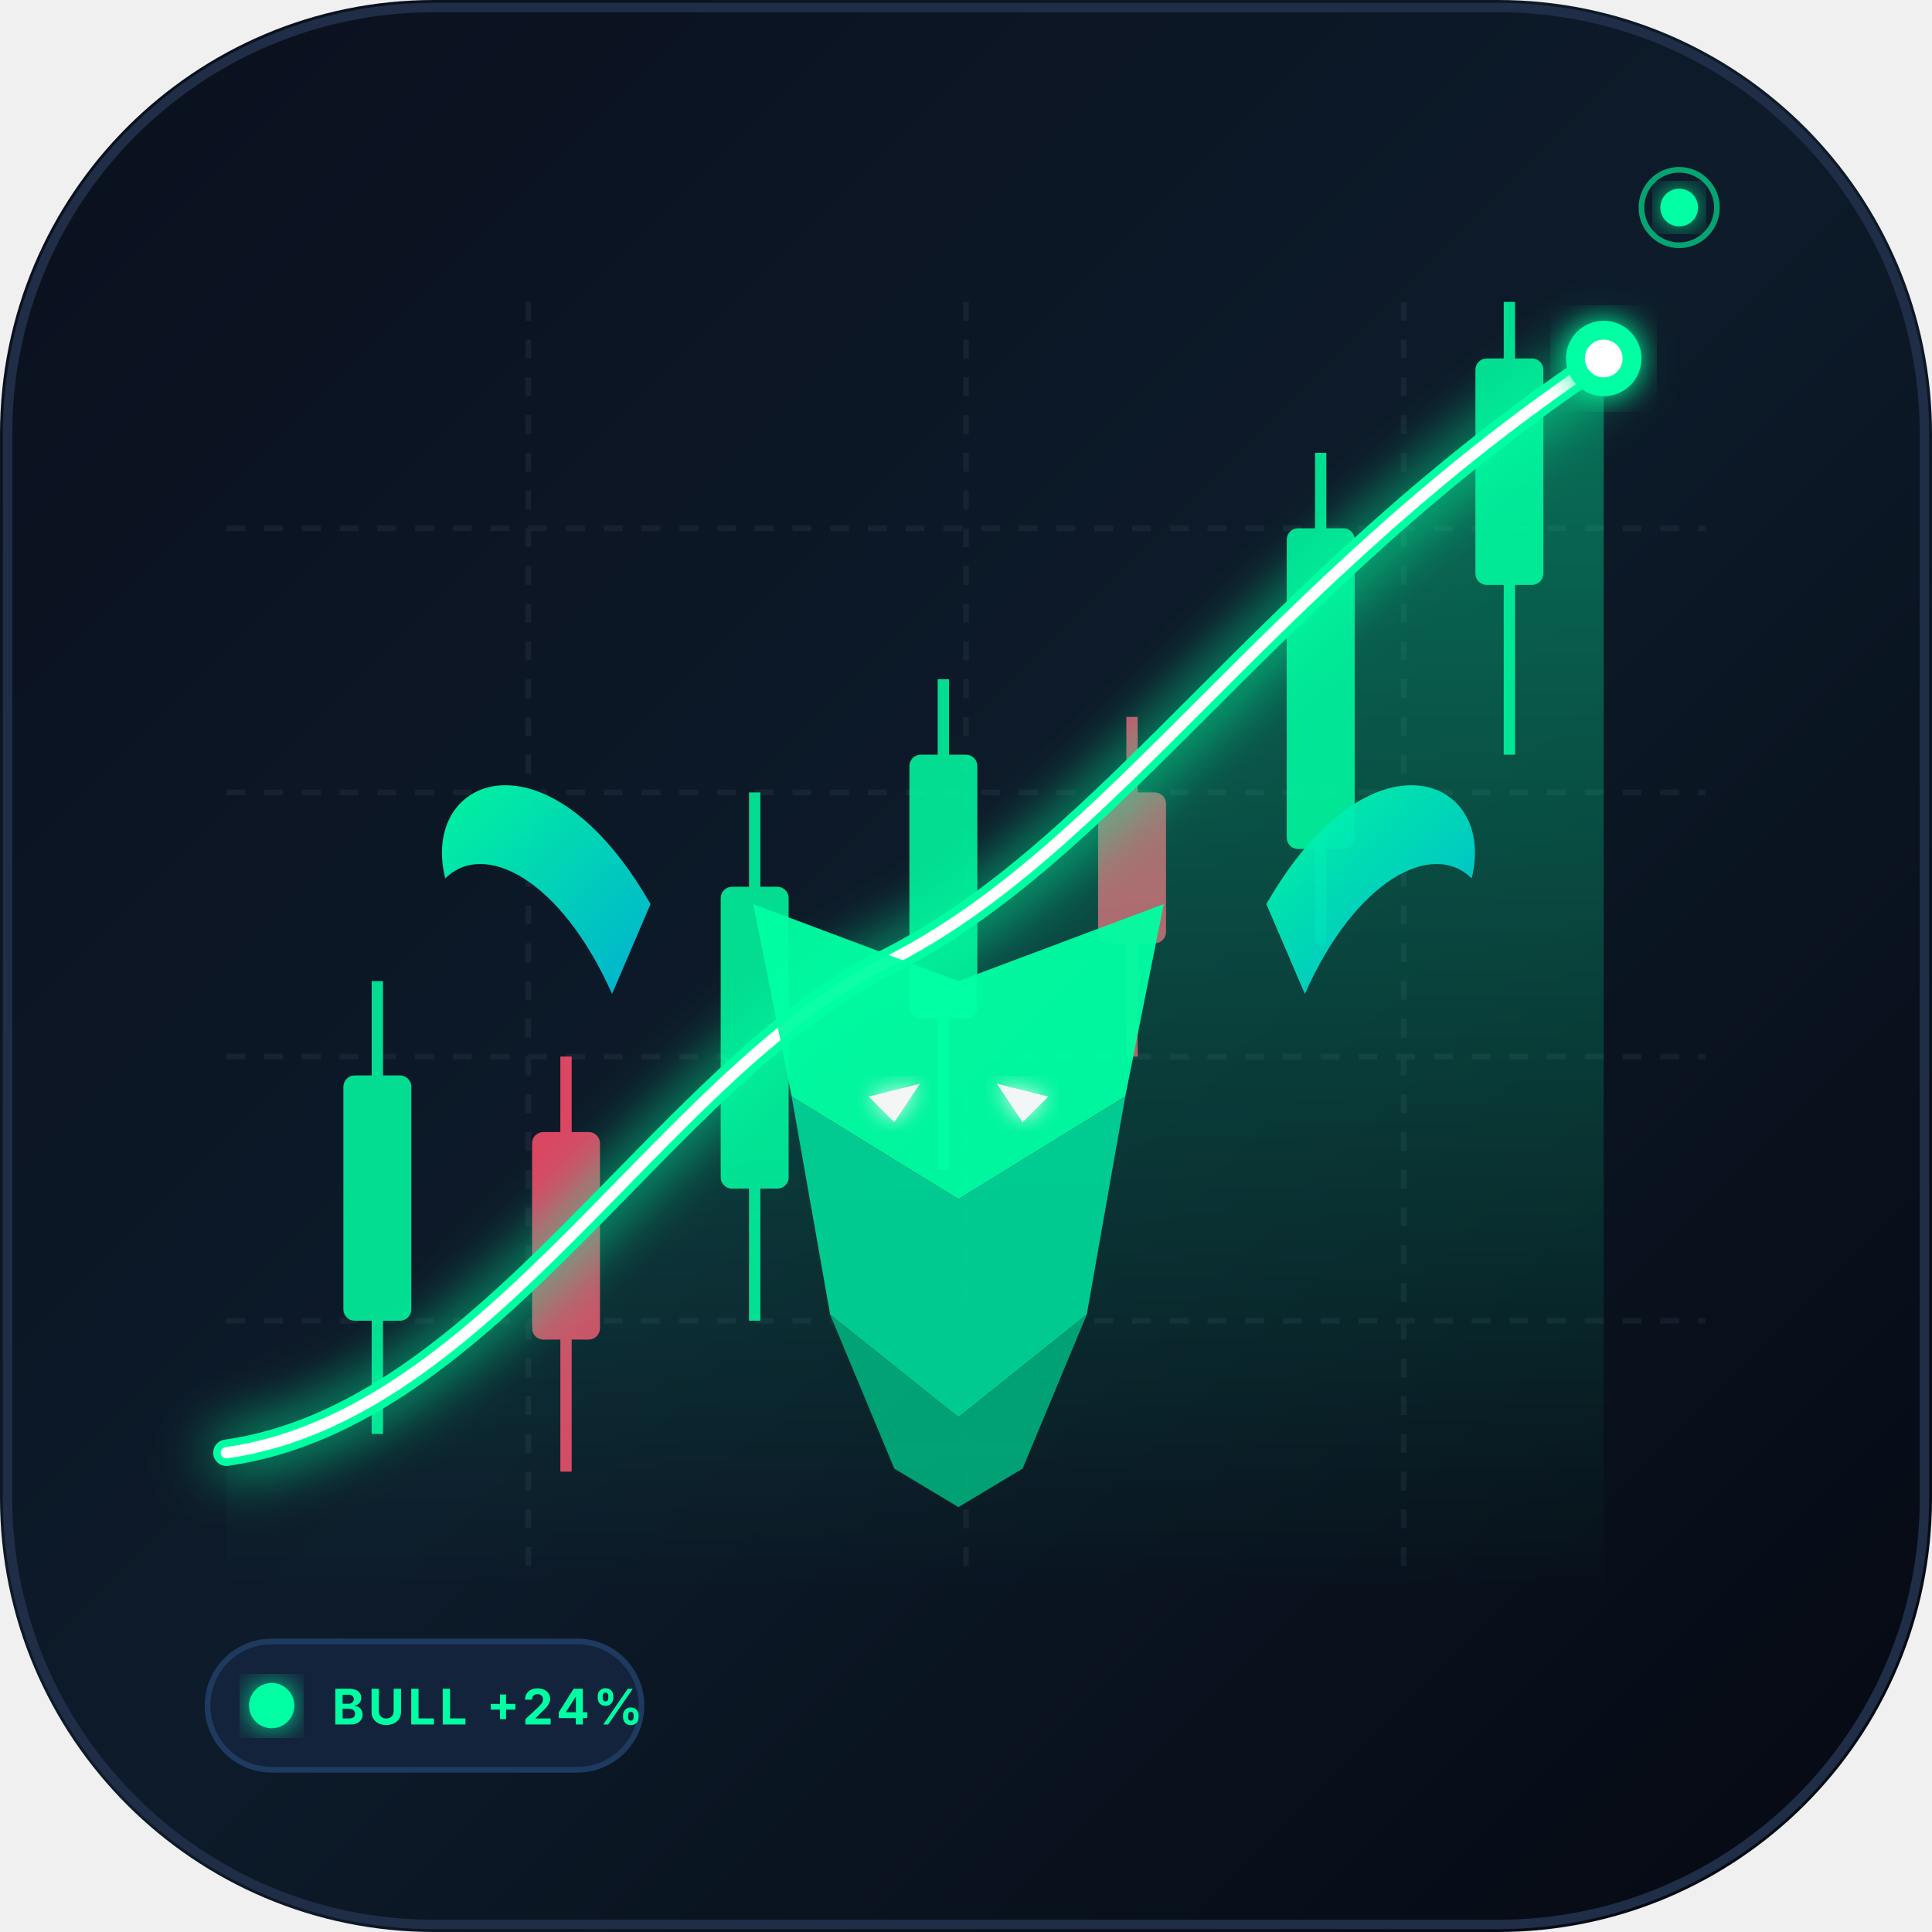
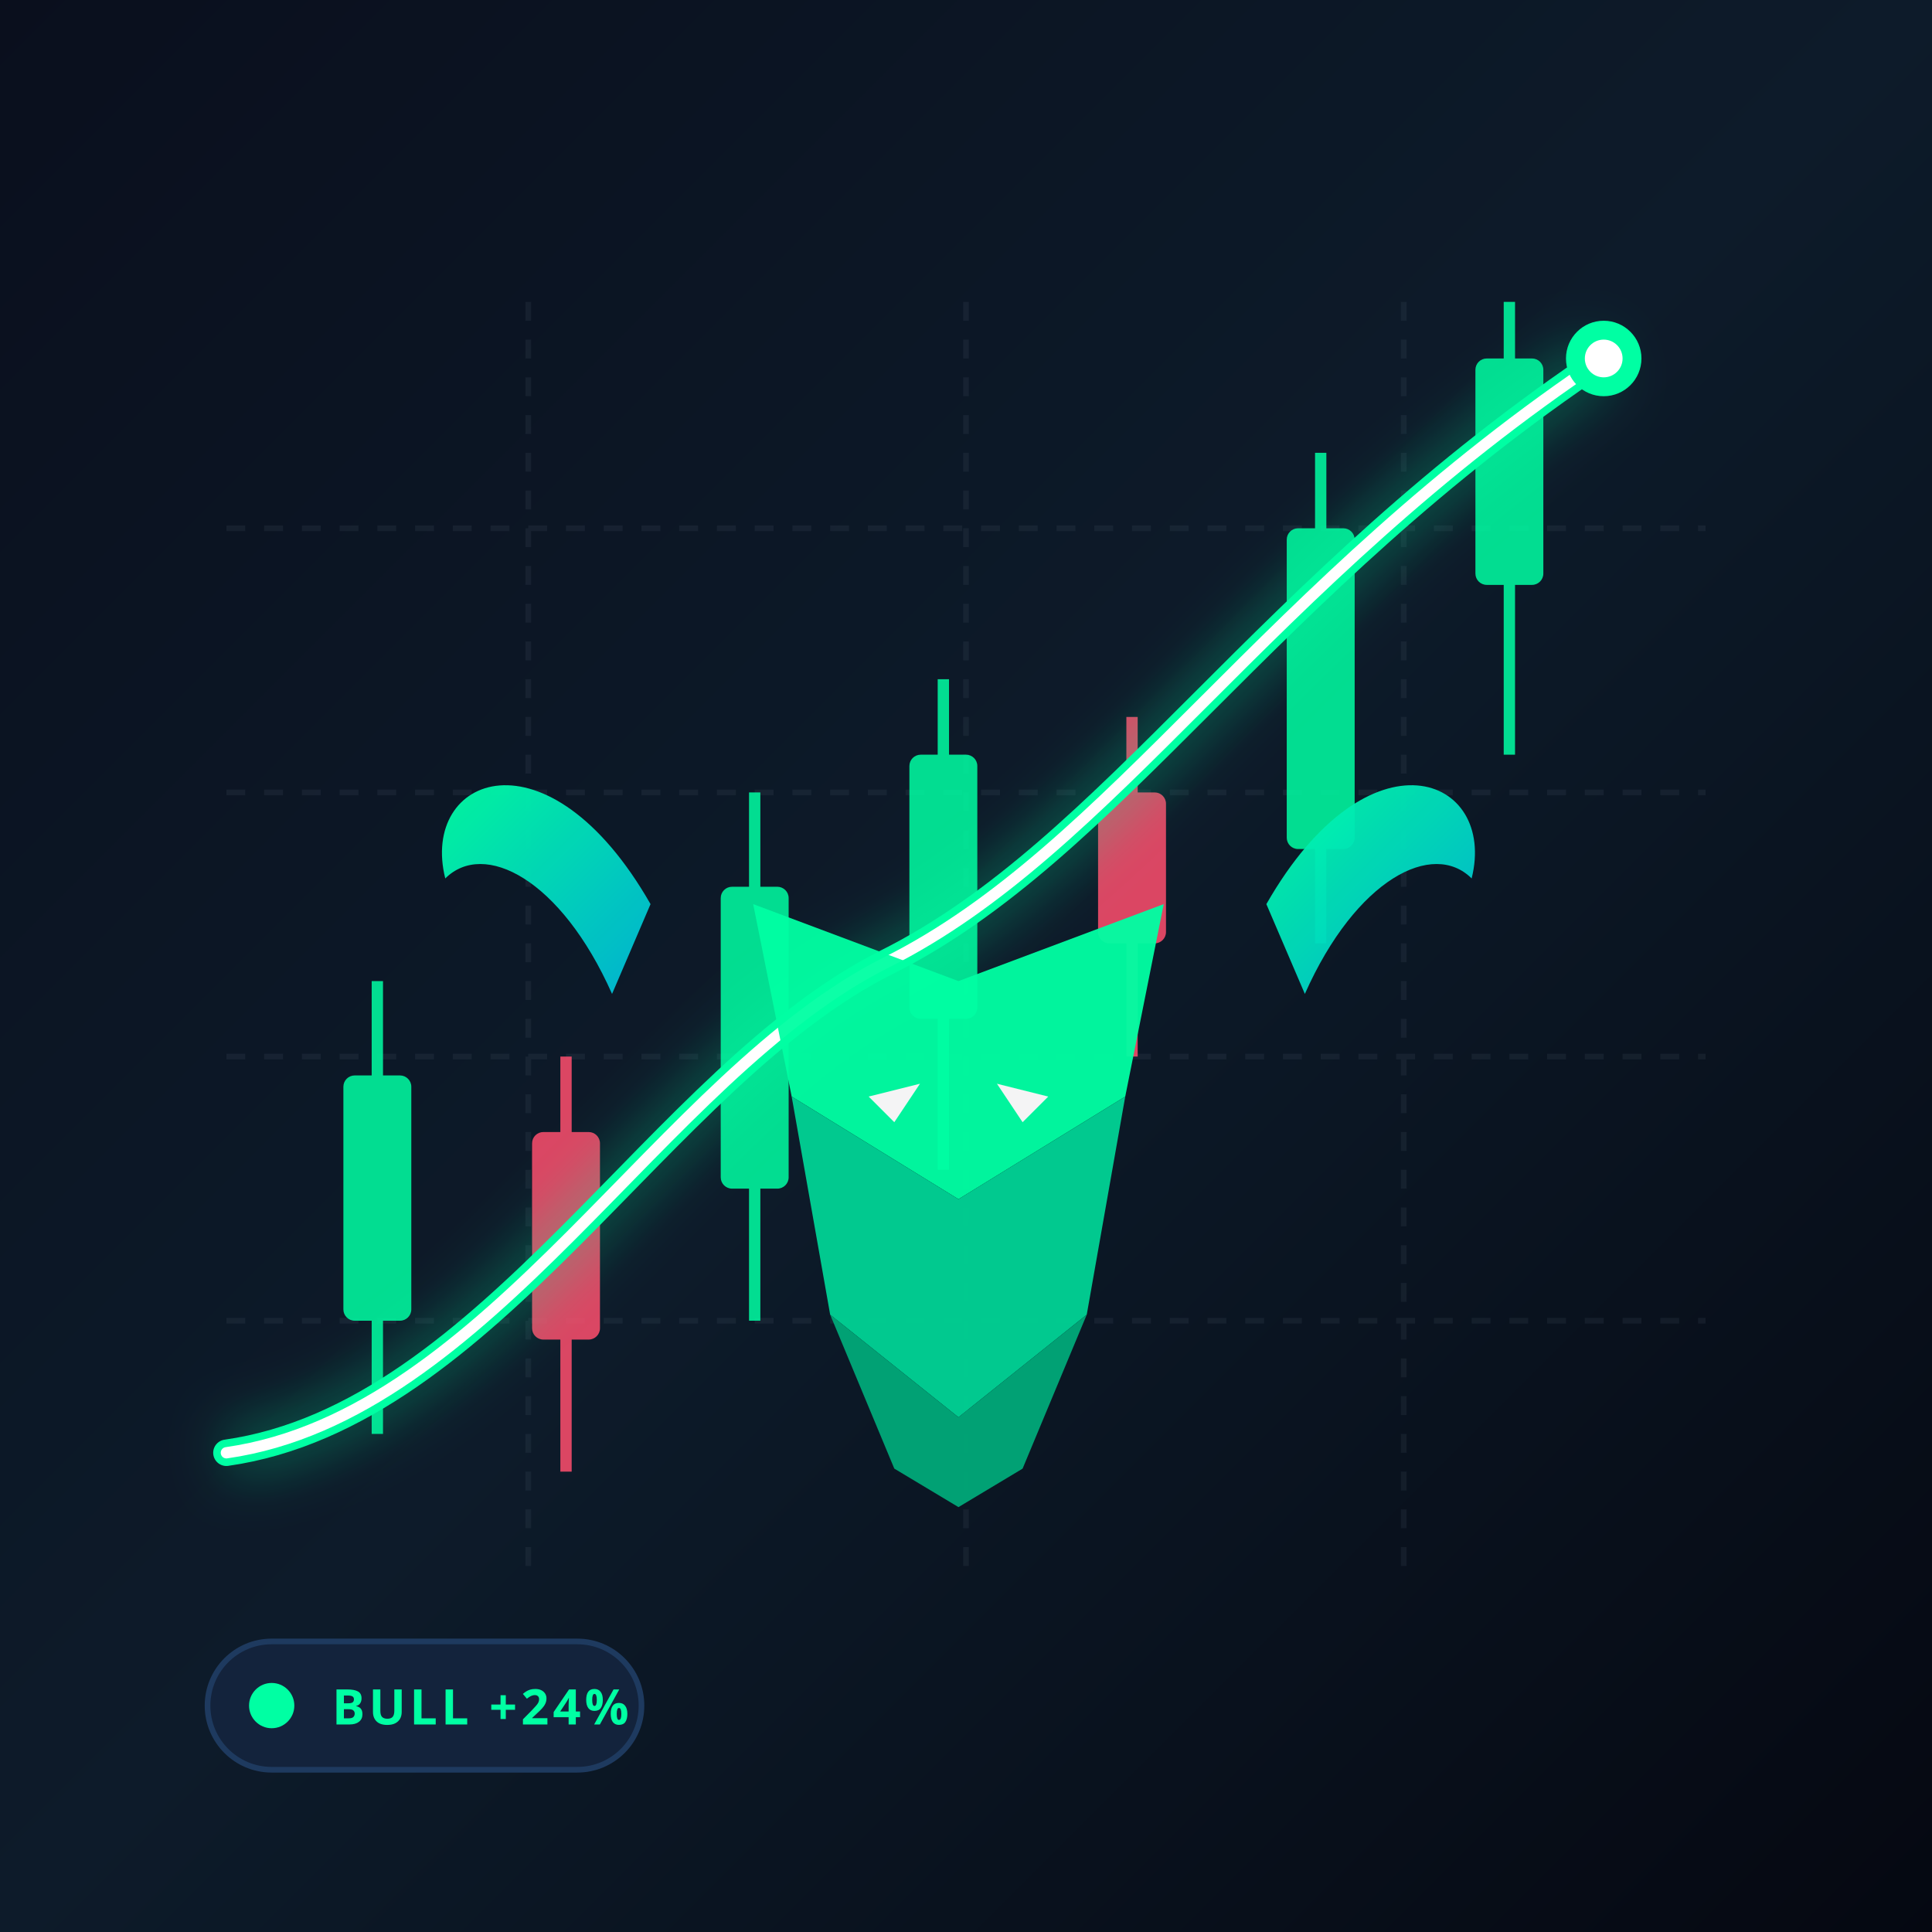
<svg xmlns="http://www.w3.org/2000/svg" viewBox="0 0 512 512" width="512" height="512">
  <defs>
-     <linearGradient id="bgGrad" x1="0%" y1="0%" x2="100%" y2="100%">
+     <linearGradient id="bg" x1="0%" y1="0%" x2="100%" y2="100%">
      <stop offset="0%" stop-color="#0a0f1d" />
      <stop offset="50%" stop-color="#0d1b2a" />
      <stop offset="100%" stop-color="#050811" />
    </linearGradient>
-     <linearGradient id="bullGrad" x1="0%" y1="0%" x2="100%" y2="100%">
+     <linearGradient id="bull" x1="0%" y1="0%" x2="100%" y2="100%">
      <stop offset="0%" stop-color="#00FFA3" />
      <stop offset="100%" stop-color="#00B8D9" />
    </linearGradient>
-     <linearGradient id="chartGrad" x1="0%" y1="0%" x2="0%" y2="100%">
-       <stop offset="0%" stop-color="#00FFA3" stop-opacity="0.38" />
-       <stop offset="100%" stop-color="#00FFA3" stop-opacity="0.0" />
-     </linearGradient>
-     <filter id="neonGlow" x="-20%" y="-20%" width="140%" height="140%">
-       <feGaussianBlur stdDeviation="8" result="blur" />
-       <feComposite in="SourceGraphic" in2="blur" operator="over" />
-     </filter>
-     <filter id="softGlow" x="-20%" y="-20%" width="140%" height="140%">
-       <feGaussianBlur stdDeviation="4" result="blur" />
-       <feComposite in="SourceGraphic" in2="blur" operator="over" />
+     <filter id="glow">
+       <feGaussianBlur stdDeviation="7" />
    </filter>
  </defs>
-   <rect width="512" height="512" rx="115" fill="url(#bgGrad)" />
-   <rect width="508" height="508" x="2" y="2" rx="113" fill="none" stroke="#1f2d47" stroke-width="2.5" />
+   <rect width="512" height="512" fill="url(#bg)" />
  <g opacity="0.12" stroke="#64748b" stroke-width="1.5" stroke-dasharray="5 5">
    <line x1="60" y1="140" x2="452" y2="140" />
    <line x1="60" y1="210" x2="452" y2="210" />
    <line x1="60" y1="280" x2="452" y2="280" />
    <line x1="60" y1="350" x2="452" y2="350" />
    <line x1="140" y1="80" x2="140" y2="420" />
    <line x1="256" y1="80" x2="256" y2="420" />
    <line x1="372" y1="80" x2="372" y2="420" />
  </g>
  <g opacity="0.85">
    <line x1="100" y1="260" x2="100" y2="380" stroke="#00FFA3" stroke-width="3" />
    <rect x="91" y="285" width="18" height="65" rx="3" fill="#00FFA3" />
    <line x1="150" y1="280" x2="150" y2="390" stroke="#FF4D6D" stroke-width="3" />
    <rect x="141" y="300" width="18" height="55" rx="3" fill="#FF4D6D" />
    <line x1="200" y1="210" x2="200" y2="350" stroke="#00FFA3" stroke-width="3" />
    <rect x="191" y="235" width="18" height="80" rx="3" fill="#00FFA3" />
    <line x1="250" y1="180" x2="250" y2="310" stroke="#00FFA3" stroke-width="3" />
    <rect x="241" y="200" width="18" height="70" rx="3" fill="#00FFA3" />
    <line x1="300" y1="190" x2="300" y2="280" stroke="#FF4D6D" stroke-width="3" />
    <rect x="291" y="210" width="18" height="40" rx="3" fill="#FF4D6D" />
    <line x1="350" y1="120" x2="350" y2="250" stroke="#00FFA3" stroke-width="3" />
    <rect x="341" y="140" width="18" height="85" rx="3" fill="#00FFA3" />
    <line x1="400" y1="80" x2="400" y2="200" stroke="#00FFA3" stroke-width="3" />
    <rect x="391" y="95" width="18" height="60" rx="3" fill="#00FFA3" />
  </g>
-   <path d="M 60 385 C 130 375, 175 285, 235 255 C 295 225, 335 155, 425 95 L 425 420 L 60 420 Z" fill="url(#chartGrad)" />
-   <path d="M 60 385 C 130 375, 175 285, 235 255 C 295 225, 335 155, 425 95" fill="none" stroke="#00FFA3" stroke-width="7" stroke-linecap="round" filter="url(#neonGlow)" />
-   <path d="M 60 385 C 130 375, 175 285, 235 255 C 295 225, 335 155, 425 95" fill="none" stroke="#FFFFFF" stroke-width="3" stroke-linecap="round" />
-   <circle cx="425" cy="95" r="10" fill="#00FFA3" filter="url(#softGlow)" />
+   <path d="M60 385        C130 375 175 285 235 255        C295 225 335 155 425 95" fill="none" stroke="#00FFA3" stroke-width="14" opacity="0.25" filter="url(#glow)" />
+   <path d="M60 385        C130 375 175 285 235 255        C295 225 335 155 425 95" fill="none" stroke="#00FFA3" stroke-width="7" stroke-linecap="round" />
+   <path d="M60 385        C130 375 175 285 235 255        C295 225 335 155 425 95" fill="none" stroke="#FFFFFF" stroke-width="3" stroke-linecap="round" />
+   <circle cx="425" cy="95" r="10" fill="#00FFA3" />
  <circle cx="425" cy="95" r="5" fill="#FFFFFF" />
-   <g transform="translate(186, 260) scale(0.68)" opacity="0.95">
-     <path d="M -20 -30 C -60 -100, -110 -80, -100 -40 C -85 -55, -55 -40, -35 5 Z" fill="url(#bullGrad)" />
-     <path d="M 220 -30 C 260 -100, 310 -80, 300 -40 C 285 -55, 255 -40, 235 5 Z" fill="url(#bullGrad)" />
+   <g transform="translate(186 260) scale(.68)" opacity=".95">
+     <path d="M-20-30          C-60-100-110-80-100-40          C-85-55-55-40-35 5Z" fill="url(#bull)" />
+     <path d="M220-30          C260-100 310-80 300-40          C285-55 255-40 235 5Z" fill="url(#bull)" />
    <polygon points="100,0 20,-30 35,45 100,85 165,45 180,-30" fill="#00FFA3" />
    <polygon points="100,85 35,45 50,130 100,170 150,130 165,45" fill="#00D294" />
    <polygon points="100,170 50,130 75,190 100,205 125,190 150,130" fill="#00A878" />
-     <polygon points="65,45 85,40 75,55" fill="#FFFFFF" filter="url(#softGlow)" />
-     <polygon points="135,45 115,40 125,55" fill="#FFFFFF" filter="url(#softGlow)" />
+     <polygon points="65,45 85,40 75,55" fill="#FFFFFF" />
+     <polygon points="135,45 115,40 125,55" fill="#FFFFFF" />
  </g>
  <rect x="55" y="435" width="115" height="34" rx="17" fill="#13233c" stroke="#1e3a5f" stroke-width="1.5" />
-   <circle cx="72" cy="452" r="6" fill="#00FFA3" filter="url(#softGlow)" />
-   <text x="88" y="457" fill="#00FFA3" font-family="system-ui, -apple-system, sans-serif" font-size="13" font-weight="700" letter-spacing="1">BULL +24%</text>
-   <circle cx="445" cy="55" r="5" fill="#00FFA3" filter="url(#softGlow)" />
-   <circle cx="445" cy="55" r="10" fill="none" stroke="#00FFA3" stroke-width="1.5" opacity="0.6" />
+   <circle cx="72" cy="452" r="6" fill="#00FFA3" />
+   <text x="88" y="457" fill="#00FFA3" font-family="system-ui, sans-serif" font-size="13" font-weight="700" letter-spacing="1">
+     BULL +24%
+   </text>
</svg>
